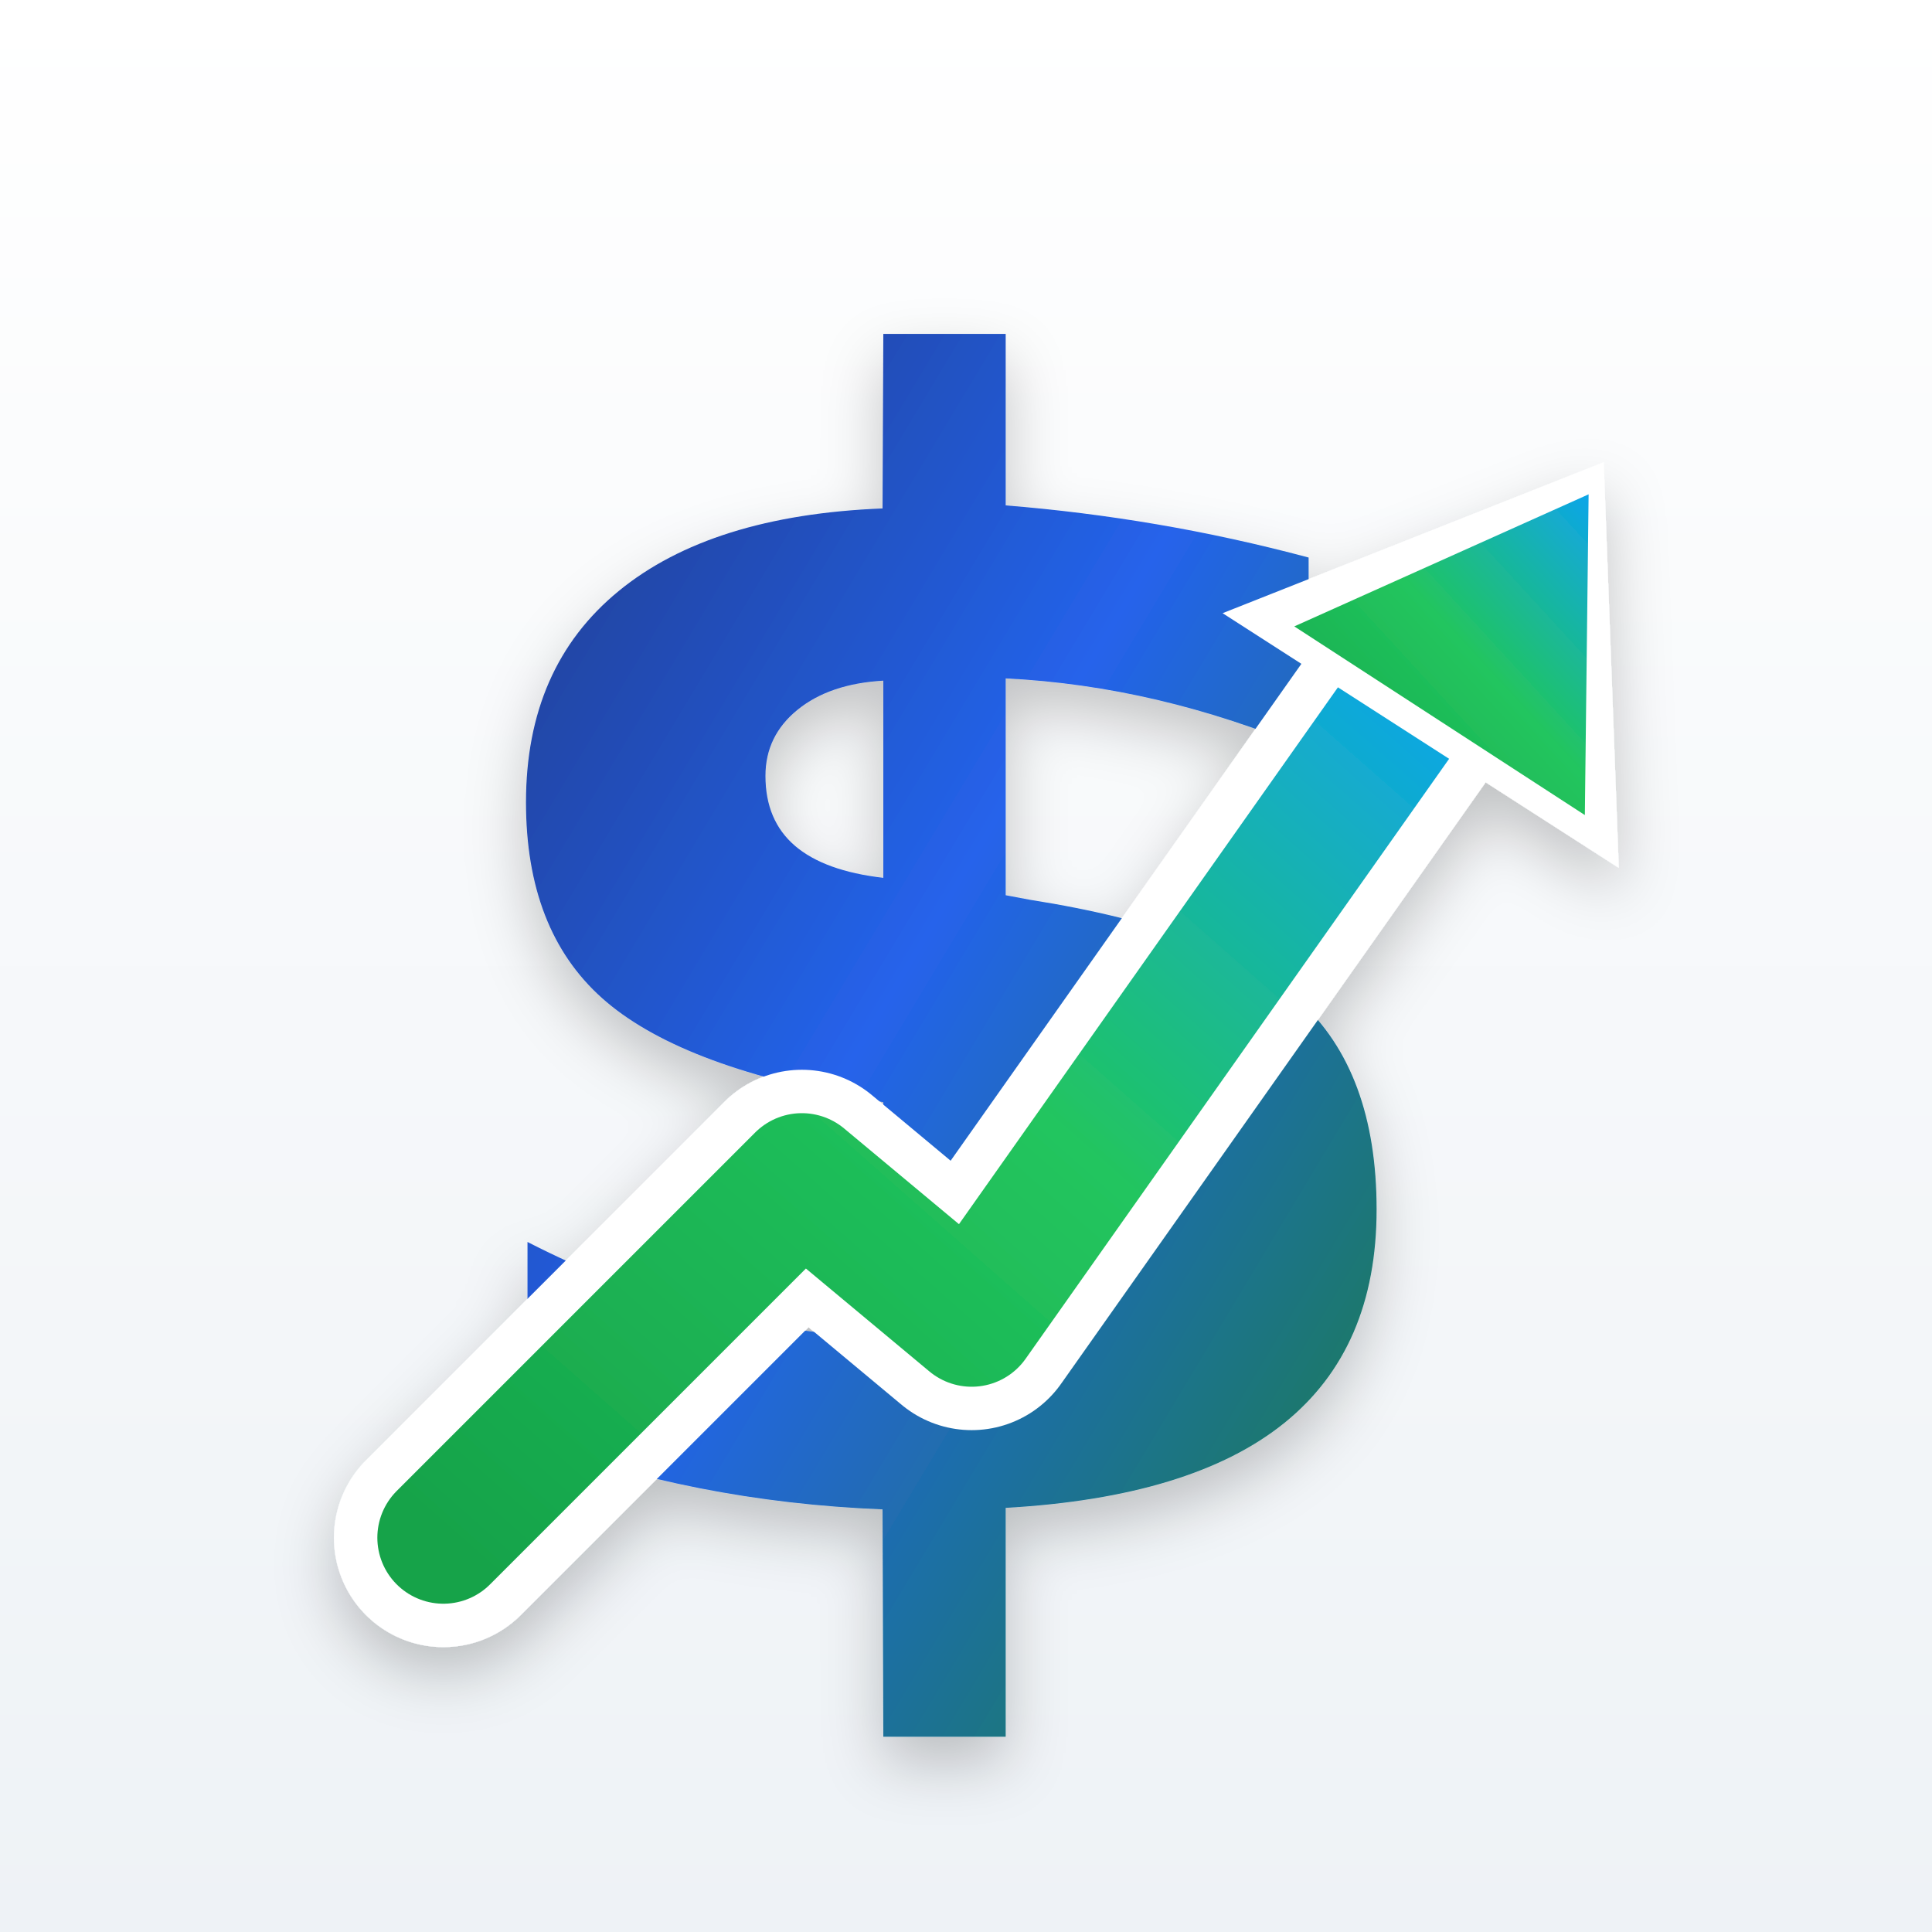
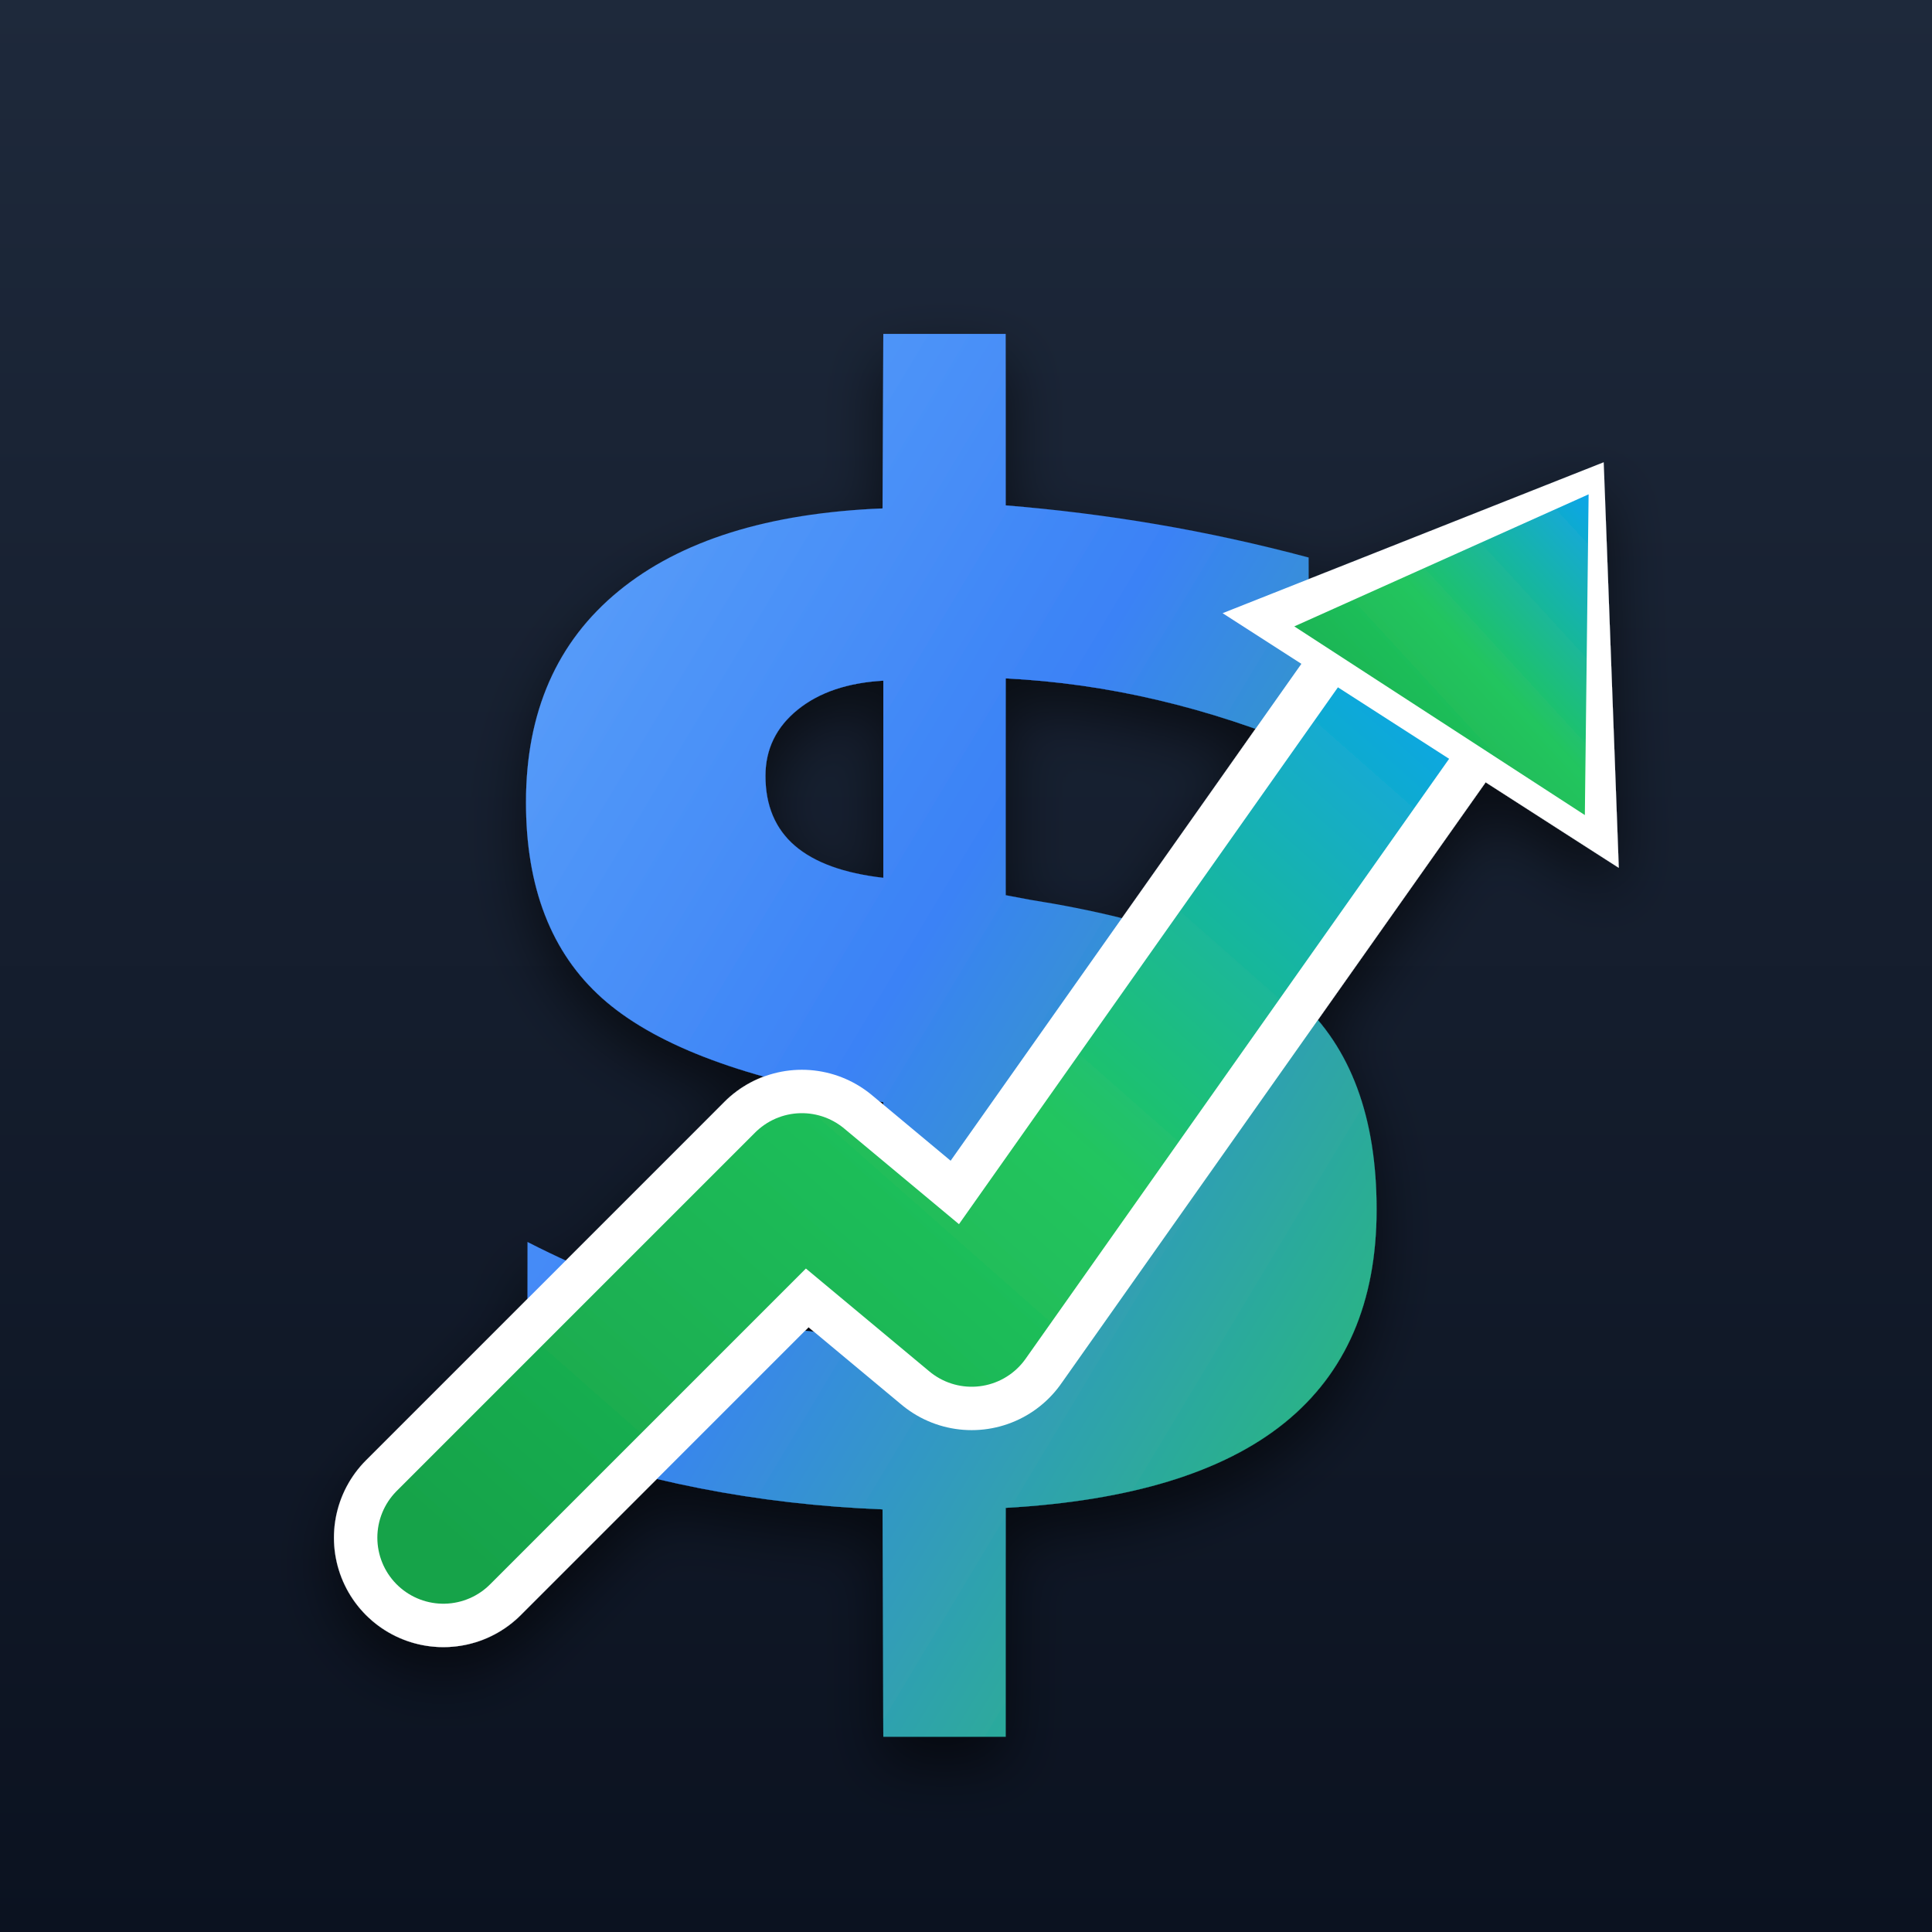
<svg xmlns="http://www.w3.org/2000/svg" width="1024" height="1024" viewBox="0 0 1024 1024">
  <defs>
    <linearGradient id="bg" x1="0" y1="0" x2="0" y2="1">
-       <stop offset="0" stop-color="#ffffff" />
-       <stop offset="1" stop-color="#eef2f6" />
+       <stop offset="0" stop-color="#1e293b" />
+       <stop offset="1" stop-color="#0b1220" />
    </linearGradient>
    <linearGradient id="s" x1="0" y1="0" x2="1" y2="1">
-       <stop offset="0" stop-color="#1e3a8a" />
-       <stop offset="0.45" stop-color="#2563eb" />
-       <stop offset="1" stop-color="#15803d" />
+       <stop offset="0" stop-color="#60a5fa" />
+       <stop offset="0.45" stop-color="#3b82f6" />
+       <stop offset="1" stop-color="#22c55e" />
    </linearGradient>
    <linearGradient id="arrow" x1="0" y1="1" x2="1" y2="0">
      <stop offset="0" stop-color="#16a34a" />
      <stop offset="0.55" stop-color="#22c55e" />
      <stop offset="1" stop-color="#0ea5e9" />
    </linearGradient>
    <filter id="shadow" x="-20%" y="-20%" width="140%" height="140%">
      <feGaussianBlur in="SourceAlpha" stdDeviation="16" />
      <feOffset dy="14" result="o" />
      <feComponentTransfer>
-         <feFuncA type="linear" slope="0.22" />
+         <feFuncA type="linear" slope="0.6" />
      </feComponentTransfer>
      <feMerge>
        <feMergeNode />
        <feMergeNode in="SourceGraphic" />
      </feMerge>
    </filter>
  </defs>
  <rect width="1024" height="1024" fill="url(#bg)" />
  <g filter="url(#shadow)">
    <text x="500" y="800" font-family="DejaVu Sans" font-weight="bold" font-size="820" text-anchor="middle" fill="url(#s)">$</text>
    <polyline points="235,815 425,625 515,700 755,360" fill="none" stroke="#ffffff" stroke-width="116" stroke-linecap="round" stroke-linejoin="round" />
    <polyline points="235,815 425,625 515,700 755,360" fill="none" stroke="url(#arrow)" stroke-width="70" stroke-linecap="round" stroke-linejoin="round" />
    <polygon points="850,245 858,460 648,325" fill="#ffffff" />
    <polygon points="842,262 840,432 686,332" fill="url(#arrow)" />
  </g>
</svg>
